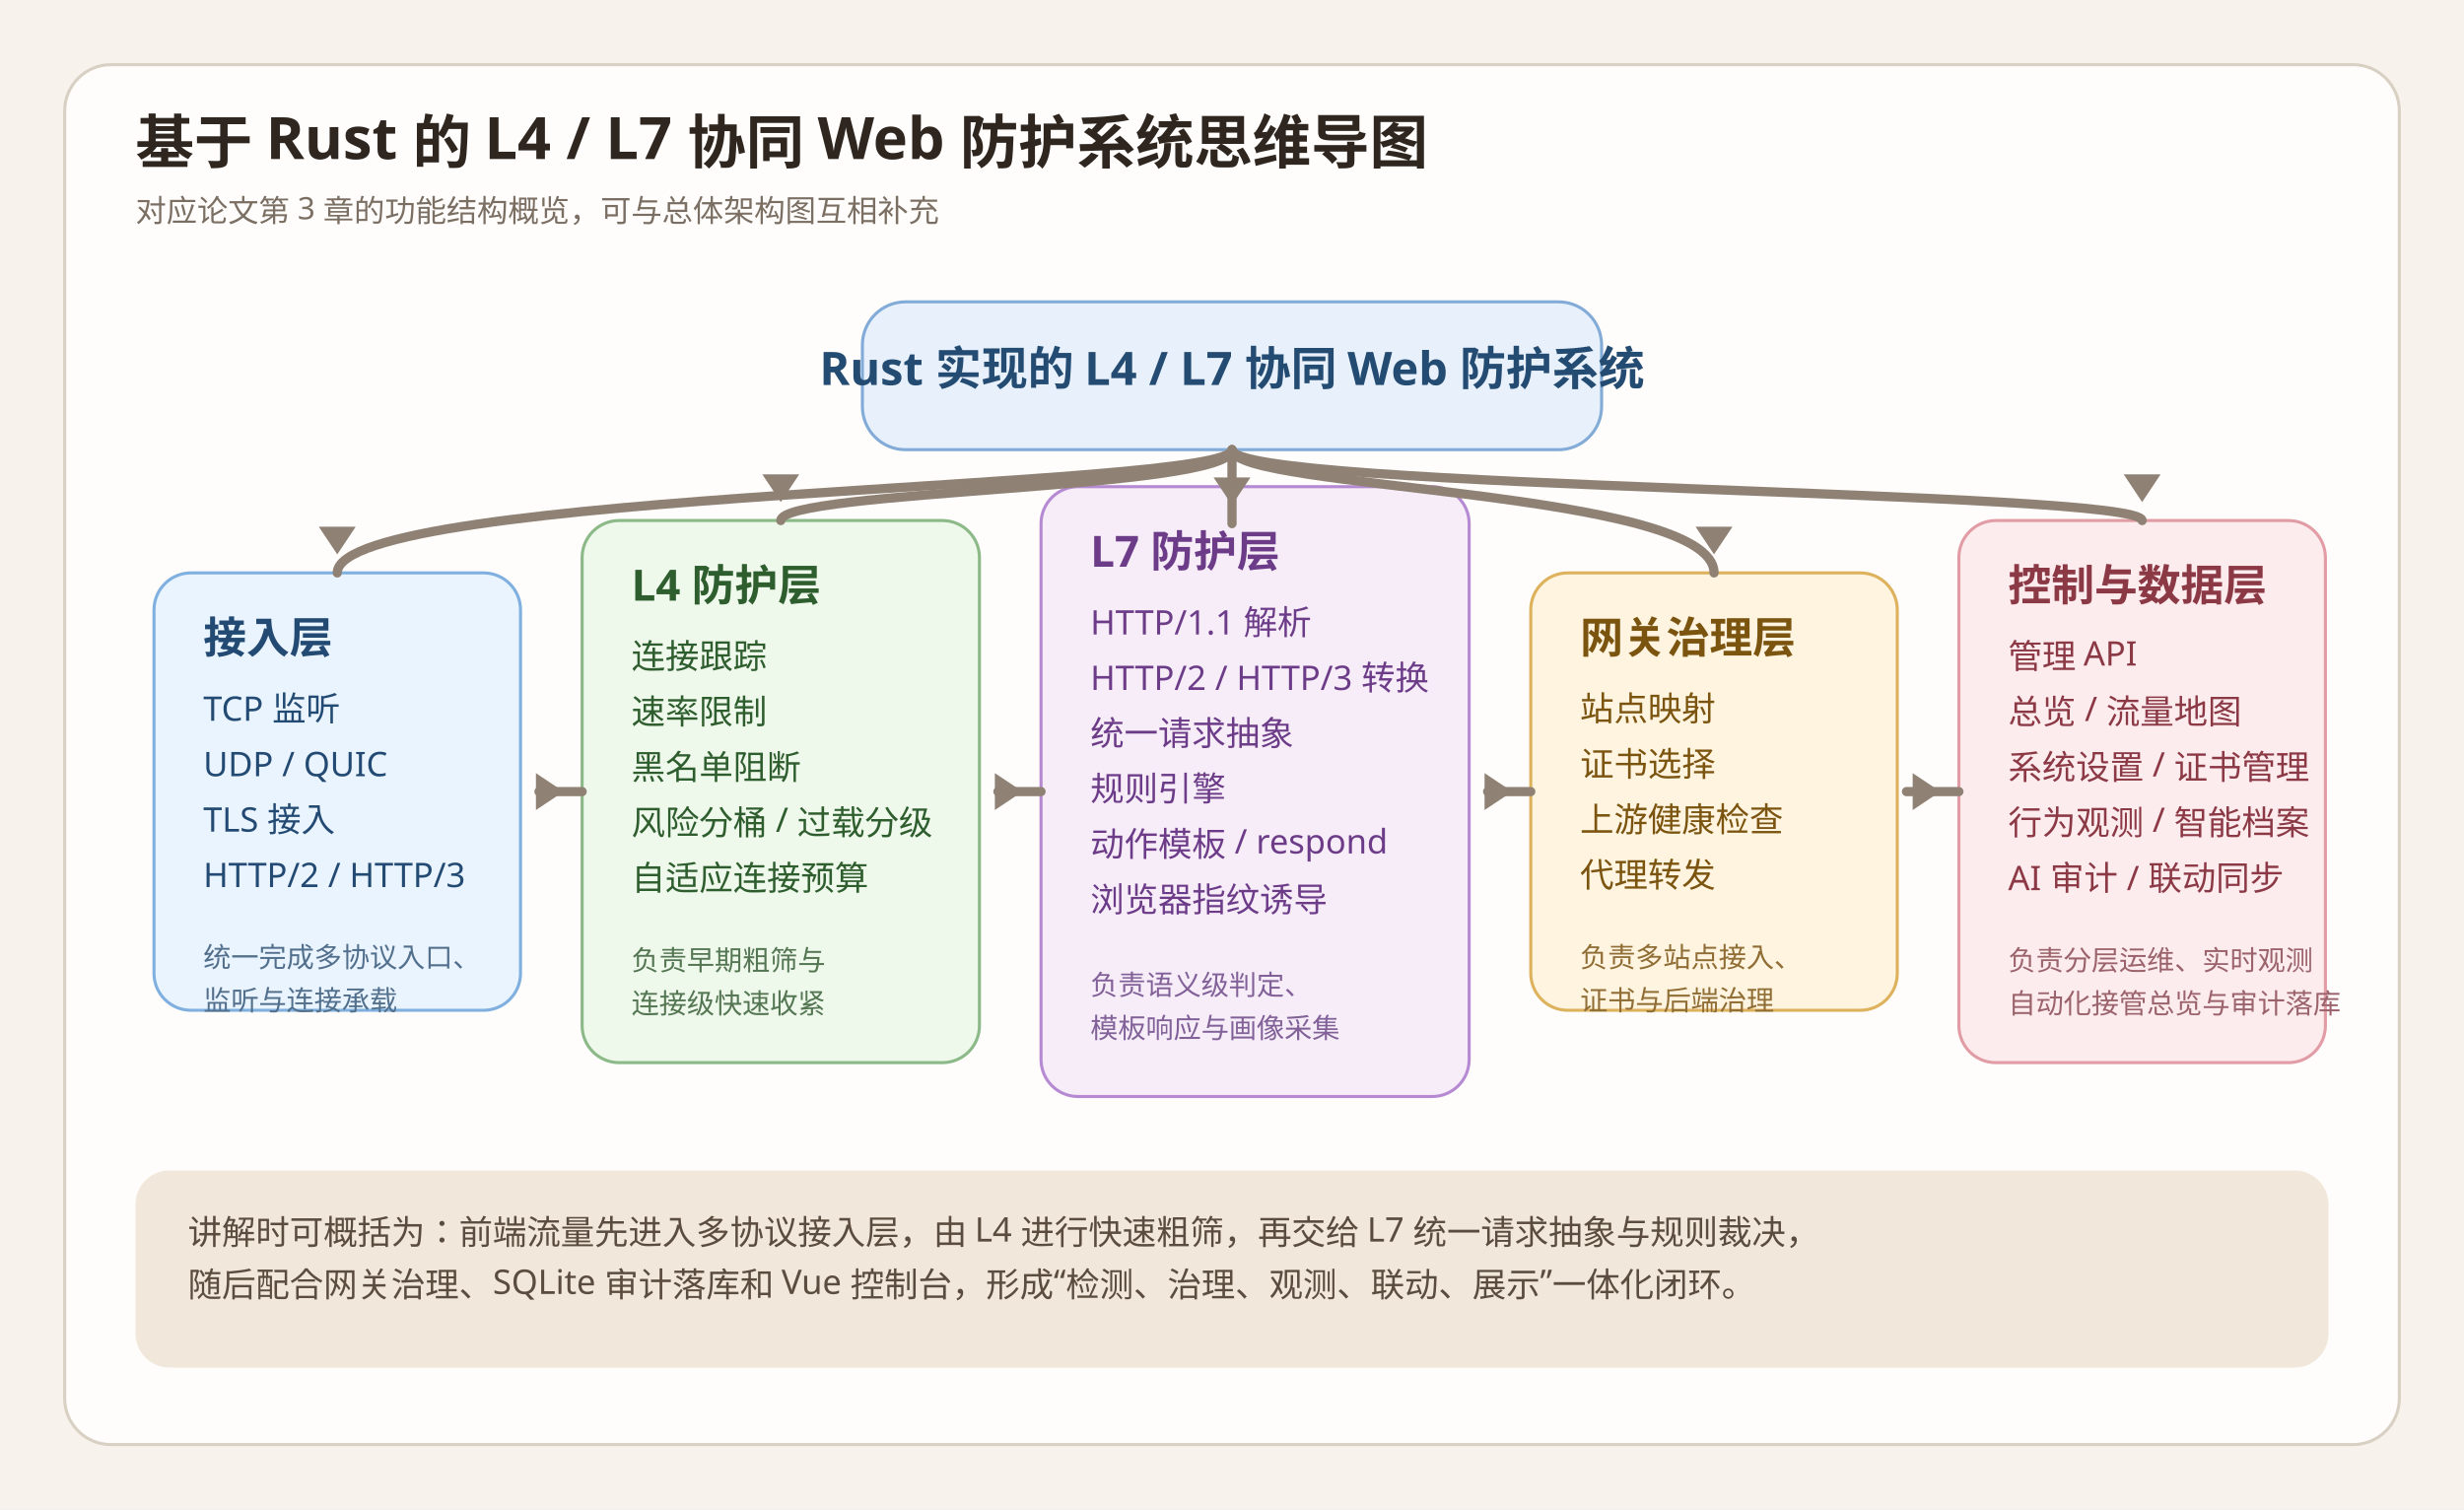
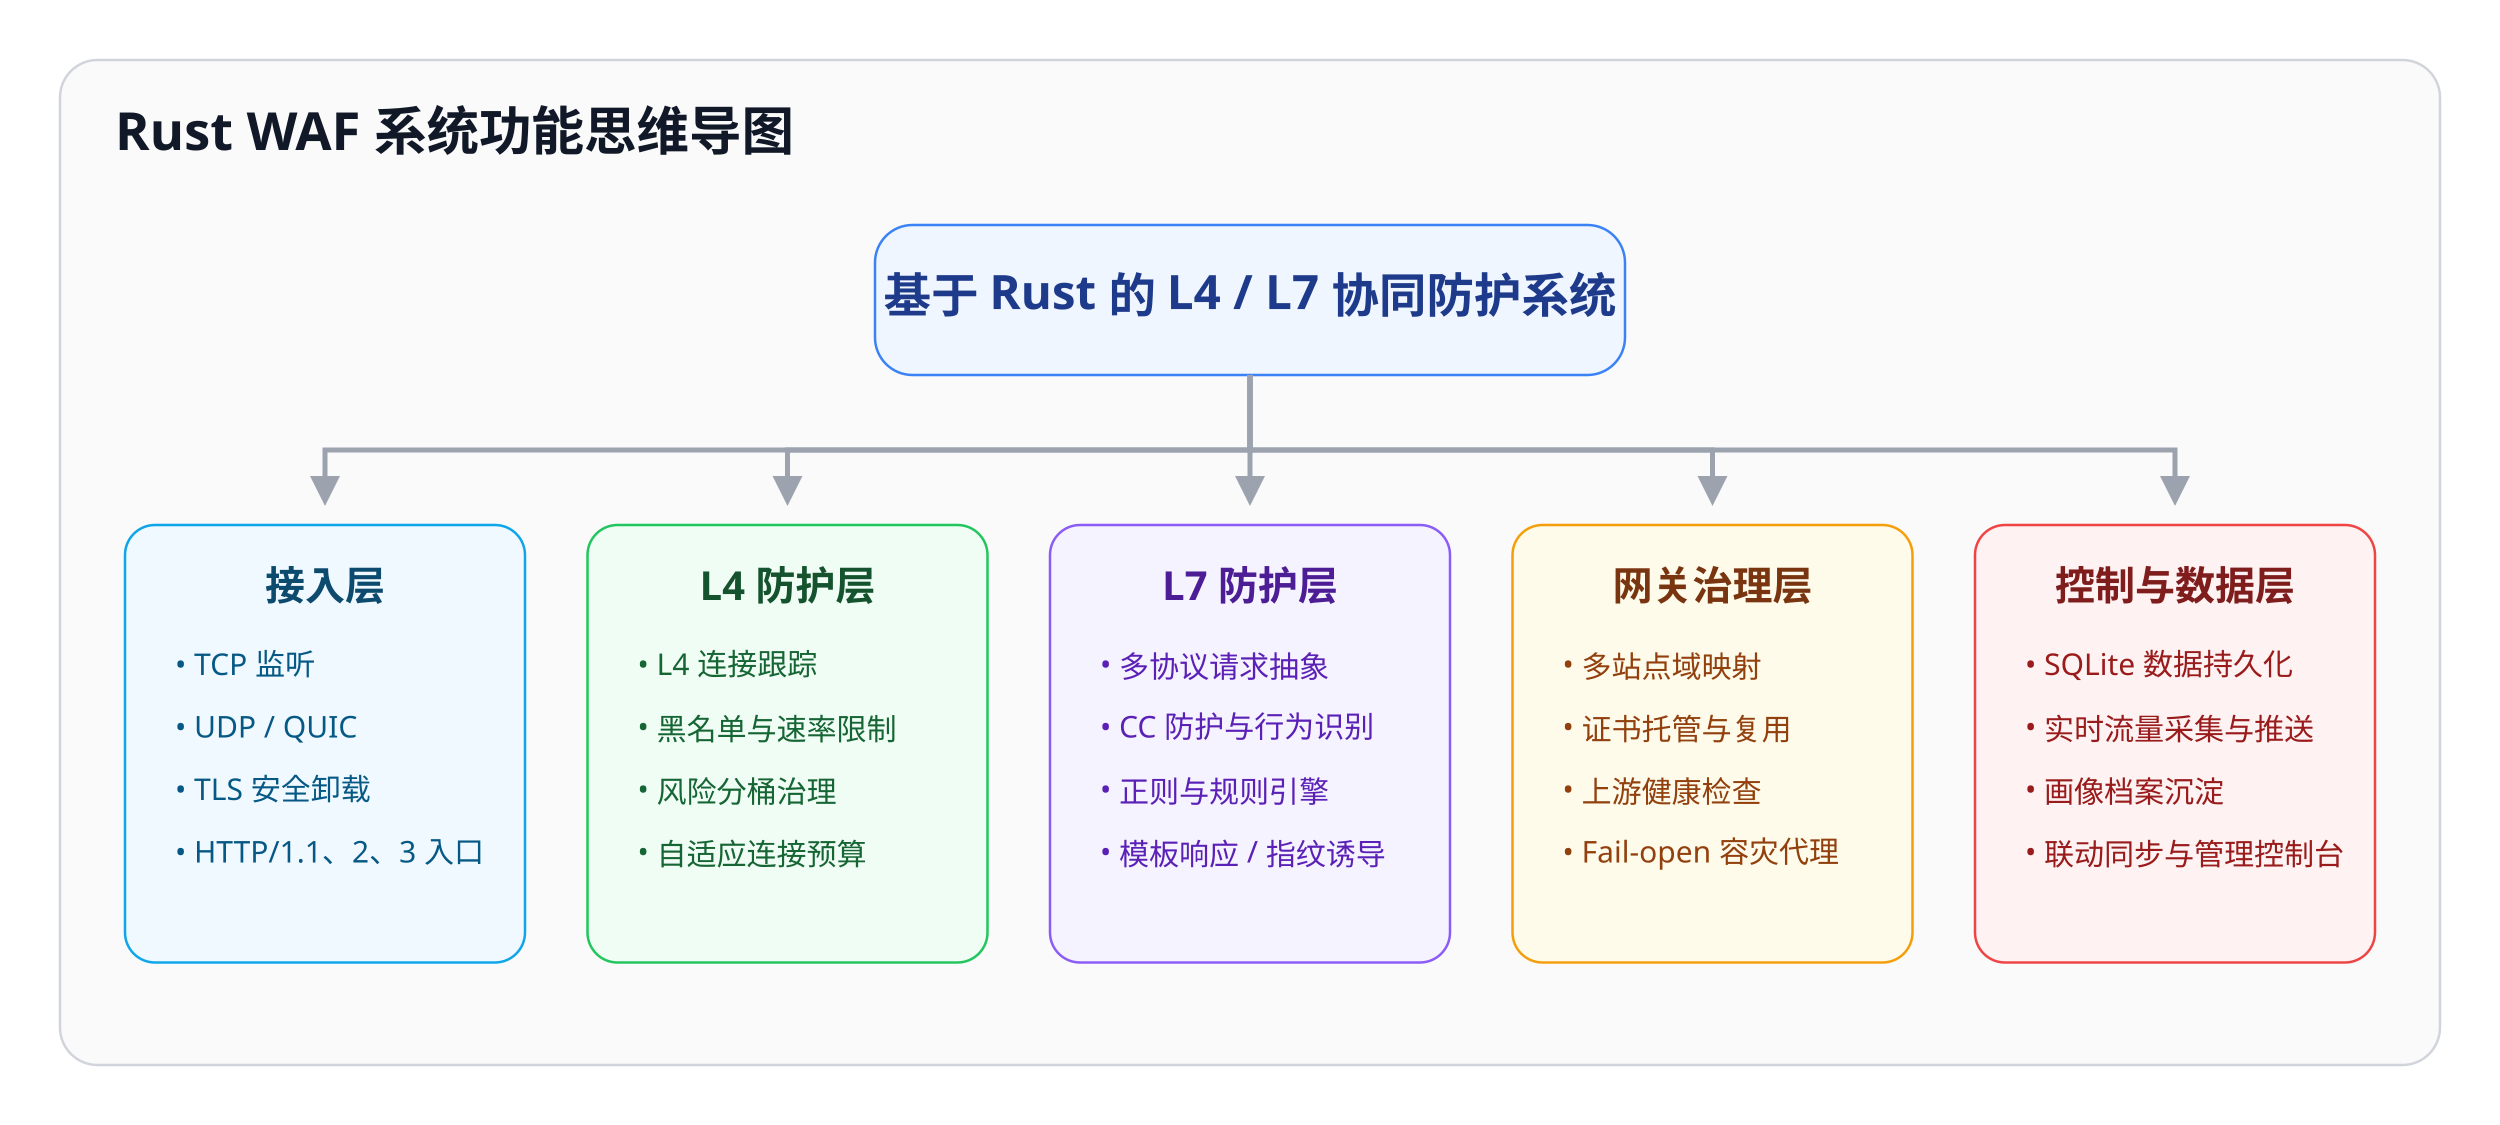
- <svg xmlns="http://www.w3.org/2000/svg" width="1600" height="980" viewBox="0 0 1600 980" fill="none">
-   <rect width="1600" height="980" fill="#F7F3EC" />
-   <rect x="42" y="42" width="1516" height="896" rx="30" fill="#FFFDFC" stroke="#D9D0C4" stroke-width="2" />
-   <text x="88" y="106" fill="#2E261F" font-family="PingFang SC, Microsoft YaHei, sans-serif" font-size="38" font-weight="700">基于 Rust 的 L4 / L7 协同 Web 防护系统思维导图</text>
-   <text x="88" y="144" fill="#7B6F63" font-family="PingFang SC, Microsoft YaHei, sans-serif" font-size="20">对应论文第 3 章的功能结构概览，可与总体架构图互相补充</text>
-   <rect x="560" y="196" width="480" height="96" rx="28" fill="#E8F1FB" stroke="#82ACD7" stroke-width="2" />
-   <text x="800" y="250" text-anchor="middle" fill="#244C73" font-family="PingFang SC, Microsoft YaHei, sans-serif" font-size="30" font-weight="700">Rust 实现的 L4 / L7 协同 Web 防护系统</text>
-   <rect x="100" y="372" width="238" height="284" rx="24" fill="#EAF4FF" stroke="#7FB0E0" stroke-width="2" />
-   <text x="132" y="424" fill="#234A72" font-family="PingFang SC, Microsoft YaHei, sans-serif" font-size="28" font-weight="700">接入层</text>
-   <text x="132" y="468" fill="#234A72" font-family="PingFang SC, Microsoft YaHei, sans-serif" font-size="22">TCP 监听</text>
-   <text x="132" y="504" fill="#234A72" font-family="PingFang SC, Microsoft YaHei, sans-serif" font-size="22">UDP / QUIC</text>
-   <text x="132" y="540" fill="#234A72" font-family="PingFang SC, Microsoft YaHei, sans-serif" font-size="22">TLS 接入</text>
-   <text x="132" y="576" fill="#234A72" font-family="PingFang SC, Microsoft YaHei, sans-serif" font-size="22">HTTP/2 / HTTP/3</text>
-   <text x="132" y="628" fill="#52708C" font-family="PingFang SC, Microsoft YaHei, sans-serif" font-size="18">统一完成多协议入口、</text>
-   <text x="132" y="656" fill="#52708C" font-family="PingFang SC, Microsoft YaHei, sans-serif" font-size="18">监听与连接承载</text>
-   <rect x="378" y="338" width="258" height="352" rx="24" fill="#EEF8EB" stroke="#8CB988" stroke-width="2" />
-   <text x="410" y="390" fill="#2E5D2E" font-family="PingFang SC, Microsoft YaHei, sans-serif" font-size="28" font-weight="700">L4 防护层</text>
-   <text x="410" y="434" fill="#2E5D2E" font-family="PingFang SC, Microsoft YaHei, sans-serif" font-size="22">连接跟踪</text>
-   <text x="410" y="470" fill="#2E5D2E" font-family="PingFang SC, Microsoft YaHei, sans-serif" font-size="22">速率限制</text>
-   <text x="410" y="506" fill="#2E5D2E" font-family="PingFang SC, Microsoft YaHei, sans-serif" font-size="22">黑名单阻断</text>
-   <text x="410" y="542" fill="#2E5D2E" font-family="PingFang SC, Microsoft YaHei, sans-serif" font-size="22">风险分桶 / 过载分级</text>
-   <text x="410" y="578" fill="#2E5D2E" font-family="PingFang SC, Microsoft YaHei, sans-serif" font-size="22">自适应连接预算</text>
-   <text x="410" y="630" fill="#547653" font-family="PingFang SC, Microsoft YaHei, sans-serif" font-size="18">负责早期粗筛与</text>
-   <text x="410" y="658" fill="#547653" font-family="PingFang SC, Microsoft YaHei, sans-serif" font-size="18">连接级快速收紧</text>
-   <rect x="676" y="316" width="278" height="396" rx="24" fill="#F6EDF9" stroke="#B68AD3" stroke-width="2" />
-   <text x="708" y="368" fill="#6D3C88" font-family="PingFang SC, Microsoft YaHei, sans-serif" font-size="28" font-weight="700">L7 防护层</text>
-   <text x="708" y="412" fill="#6D3C88" font-family="PingFang SC, Microsoft YaHei, sans-serif" font-size="22">HTTP/1.1 解析</text>
-   <text x="708" y="448" fill="#6D3C88" font-family="PingFang SC, Microsoft YaHei, sans-serif" font-size="22">HTTP/2 / HTTP/3 转换</text>
-   <text x="708" y="484" fill="#6D3C88" font-family="PingFang SC, Microsoft YaHei, sans-serif" font-size="22">统一请求抽象</text>
-   <text x="708" y="520" fill="#6D3C88" font-family="PingFang SC, Microsoft YaHei, sans-serif" font-size="22">规则引擎</text>
-   <text x="708" y="556" fill="#6D3C88" font-family="PingFang SC, Microsoft YaHei, sans-serif" font-size="22">动作模板 / respond</text>
-   <text x="708" y="592" fill="#6D3C88" font-family="PingFang SC, Microsoft YaHei, sans-serif" font-size="22">浏览器指纹诱导</text>
-   <text x="708" y="646" fill="#816198" font-family="PingFang SC, Microsoft YaHei, sans-serif" font-size="18">负责语义级判定、</text>
-   <text x="708" y="674" fill="#816198" font-family="PingFang SC, Microsoft YaHei, sans-serif" font-size="18">模板响应与画像采集</text>
-   <rect x="994" y="372" width="238" height="284" rx="24" fill="#FFF4DF" stroke="#DEB25C" stroke-width="2" />
-   <text x="1026" y="424" fill="#7B5410" font-family="PingFang SC, Microsoft YaHei, sans-serif" font-size="28" font-weight="700">网关治理层</text>
-   <text x="1026" y="468" fill="#7B5410" font-family="PingFang SC, Microsoft YaHei, sans-serif" font-size="22">站点映射</text>
-   <text x="1026" y="504" fill="#7B5410" font-family="PingFang SC, Microsoft YaHei, sans-serif" font-size="22">证书选择</text>
-   <text x="1026" y="540" fill="#7B5410" font-family="PingFang SC, Microsoft YaHei, sans-serif" font-size="22">上游健康检查</text>
-   <text x="1026" y="576" fill="#7B5410" font-family="PingFang SC, Microsoft YaHei, sans-serif" font-size="22">代理转发</text>
-   <text x="1026" y="628" fill="#8F6D35" font-family="PingFang SC, Microsoft YaHei, sans-serif" font-size="18">负责多站点接入、</text>
-   <text x="1026" y="656" fill="#8F6D35" font-family="PingFang SC, Microsoft YaHei, sans-serif" font-size="18">证书与后端治理</text>
-   <rect x="1272" y="338" width="238" height="352" rx="24" fill="#FDECEE" stroke="#E19CA5" stroke-width="2" />
-   <text x="1304" y="390" fill="#8C3946" font-family="PingFang SC, Microsoft YaHei, sans-serif" font-size="28" font-weight="700">控制与数据层</text>
-   <text x="1304" y="434" fill="#8C3946" font-family="PingFang SC, Microsoft YaHei, sans-serif" font-size="22">管理 API</text>
-   <text x="1304" y="470" fill="#8C3946" font-family="PingFang SC, Microsoft YaHei, sans-serif" font-size="22">总览 / 流量地图</text>
-   <text x="1304" y="506" fill="#8C3946" font-family="PingFang SC, Microsoft YaHei, sans-serif" font-size="22">系统设置 / 证书管理</text>
-   <text x="1304" y="542" fill="#8C3946" font-family="PingFang SC, Microsoft YaHei, sans-serif" font-size="22">行为观测 / 智能档案</text>
-   <text x="1304" y="578" fill="#8C3946" font-family="PingFang SC, Microsoft YaHei, sans-serif" font-size="22">AI 审计 / 联动同步</text>
-   <text x="1304" y="630" fill="#9B636B" font-family="PingFang SC, Microsoft YaHei, sans-serif" font-size="18">负责分层运维、实时观测</text>
-   <text x="1304" y="658" fill="#9B636B" font-family="PingFang SC, Microsoft YaHei, sans-serif" font-size="18">自动化接管总览与审计落库</text>
-   <path d="M800 292V340" stroke="#8F8275" stroke-width="6" stroke-linecap="round" />
-   <path d="M800 292C800 318 219 318 219 372" stroke="#8F8275" stroke-width="6" stroke-linecap="round" />
-   <path d="M800 292C800 318 507 318 507 338" stroke="#8F8275" stroke-width="6" stroke-linecap="round" />
-   <path d="M800 292C800 318 1113 318 1113 372" stroke="#8F8275" stroke-width="6" stroke-linecap="round" />
-   <path d="M800 292C800 318 1391 318 1391 338" stroke="#8F8275" stroke-width="6" stroke-linecap="round" />
-   <path d="M350 514H378" stroke="#8F8275" stroke-width="6" stroke-linecap="round" />
-   <path d="M648 514H676" stroke="#8F8275" stroke-width="6" stroke-linecap="round" />
-   <path d="M966 514H994" stroke="#8F8275" stroke-width="6" stroke-linecap="round" />
-   <path d="M1238 514H1272" stroke="#8F8275" stroke-width="6" stroke-linecap="round" />
-   <path d="M219 360L207 342H231L219 360Z" fill="#8F8275" />
-   <path d="M507 326L495 308H519L507 326Z" fill="#8F8275" />
-   <path d="M800 328L788 310H812L800 328Z" fill="#8F8275" />
-   <path d="M1113 360L1101 342H1125L1113 360Z" fill="#8F8275" />
-   <path d="M1391 326L1379 308H1403L1391 326Z" fill="#8F8275" />
-   <path d="M366 514L348 502V526L366 514Z" fill="#8F8275" />
-   <path d="M664 514L646 502V526L664 514Z" fill="#8F8275" />
-   <path d="M982 514L964 502V526L982 514Z" fill="#8F8275" />
-   <path d="M1260 514L1242 502V526L1260 514Z" fill="#8F8275" />
-   <rect x="88" y="760" width="1424" height="128" rx="22" fill="#F1E7DA" />
-   <text x="122" y="808" fill="#5A4C3E" font-family="PingFang SC, Microsoft YaHei, sans-serif" font-size="22">讲解时可概括为：前端流量先进入多协议接入层，由 L4 进行快速粗筛，再交给 L7 统一请求抽象与规则裁决，</text>
-   <text x="122" y="842" fill="#5A4C3E" font-family="PingFang SC, Microsoft YaHei, sans-serif" font-size="22">随后配合网关治理、SQLite 审计落库和 Vue 控制台，形成“检测、治理、观测、联动、展示”一体化闭环。</text>
+ <svg xmlns="http://www.w3.org/2000/svg" width="2000" height="900" viewBox="0 0 2000 900" fill="none">
+   <defs>
+     <marker id="arrow-blue" viewBox="0 0 10 10" refX="8" refY="5" markerWidth="6" markerHeight="6" orient="auto-start-reverse">
+       <path d="M 0 0 L 10 5 L 0 10 z" fill="#9CA3AF" />
+     </marker>
+   </defs>
+   <rect width="2000" height="900" fill="#FFFFFF" />
+   <rect x="48" y="48" width="1904" height="804" rx="30" fill="#FAFAFA" stroke="#D1D5DB" stroke-width="2" />
+   <text x="92" y="120" fill="#111827" font-family="PingFang SC, Microsoft YaHei, sans-serif" font-size="42" font-weight="700">Rust WAF 系统功能思维导图</text>
+   <rect x="700" y="180" width="600" height="120" rx="30" fill="#EFF6FF" stroke="#3B82F6" stroke-width="2" />
+   <text x="1000" y="250" text-anchor="middle" fill="#1E3A8A" font-family="PingFang SC, Microsoft YaHei, sans-serif" font-size="38" font-weight="700">基于 Rust 的 L4 / L7 协同防护系统</text>
+   <path d="M 1000 300 V 360 H 260 V 400" stroke="#9CA3AF" stroke-width="4" fill="none" marker-end="url(#arrow-blue)" />
+   <path d="M 1000 300 V 360 H 630 V 400" stroke="#9CA3AF" stroke-width="4" fill="none" marker-end="url(#arrow-blue)" />
+   <path d="M 1000 300 V 400" stroke="#9CA3AF" stroke-width="4" fill="none" marker-end="url(#arrow-blue)" />
+   <path d="M 1000 300 V 360 H 1370 V 400" stroke="#9CA3AF" stroke-width="4" fill="none" marker-end="url(#arrow-blue)" />
+   <path d="M 1000 300 V 360 H 1740 V 400" stroke="#9CA3AF" stroke-width="4" fill="none" marker-end="url(#arrow-blue)" />
+   <rect x="100" y="420" width="320" height="350" rx="24" fill="#F0F9FF" stroke="#0EA5E9" stroke-width="2" />
+   <text x="260" y="480" text-anchor="middle" fill="#0C4A6E" font-family="PingFang SC, Microsoft YaHei, sans-serif" font-size="32" font-weight="700">接入层</text>
+   <text x="140" y="540" fill="#075985" font-family="PingFang SC, Microsoft YaHei, sans-serif" font-size="24">• TCP 监听</text>
+   <text x="140" y="590" fill="#075985" font-family="PingFang SC, Microsoft YaHei, sans-serif" font-size="24">• UDP / QUIC</text>
+   <text x="140" y="640" fill="#075985" font-family="PingFang SC, Microsoft YaHei, sans-serif" font-size="24">• TLS 安全卸载</text>
+   <text x="140" y="690" fill="#075985" font-family="PingFang SC, Microsoft YaHei, sans-serif" font-size="24">• HTTP/1.1、2、3 入口</text>
+   <rect x="470" y="420" width="320" height="350" rx="24" fill="#F0FDF4" stroke="#22C55E" stroke-width="2" />
+   <text x="630" y="480" text-anchor="middle" fill="#14532D" font-family="PingFang SC, Microsoft YaHei, sans-serif" font-size="32" font-weight="700">L4 防护层</text>
+   <text x="510" y="540" fill="#166534" font-family="PingFang SC, Microsoft YaHei, sans-serif" font-size="24">• L4 连接跟踪</text>
+   <text x="510" y="590" fill="#166534" font-family="PingFang SC, Microsoft YaHei, sans-serif" font-size="24">• 黑名单与速率限制</text>
+   <text x="510" y="640" fill="#166534" font-family="PingFang SC, Microsoft YaHei, sans-serif" font-size="24">• 风险分桶治理</text>
+   <text x="510" y="690" fill="#166534" font-family="PingFang SC, Microsoft YaHei, sans-serif" font-size="24">• 自适应连接预算</text>
+   <rect x="840" y="420" width="320" height="350" rx="24" fill="#F5F3FF" stroke="#8B5CF6" stroke-width="2" />
+   <text x="1000" y="480" text-anchor="middle" fill="#4C1D95" font-family="PingFang SC, Microsoft YaHei, sans-serif" font-size="32" font-weight="700">L7 防护层</text>
+   <text x="880" y="540" fill="#5B21B6" font-family="PingFang SC, Microsoft YaHei, sans-serif" font-size="24">• 多协议请求抽象</text>
+   <text x="880" y="590" fill="#5B21B6" font-family="PingFang SC, Microsoft YaHei, sans-serif" font-size="24">• CC 防护与行为识别</text>
+   <text x="880" y="640" fill="#5B21B6" font-family="PingFang SC, Microsoft YaHei, sans-serif" font-size="24">• 正则与规则引擎</text>
+   <text x="880" y="690" fill="#5B21B6" font-family="PingFang SC, Microsoft YaHei, sans-serif" font-size="24">• 模板响应 / 指纹诱导</text>
+   <rect x="1210" y="420" width="320" height="350" rx="24" fill="#FFFBEB" stroke="#F59E0B" stroke-width="2" />
+   <text x="1370" y="480" text-anchor="middle" fill="#78350F" font-family="PingFang SC, Microsoft YaHei, sans-serif" font-size="32" font-weight="700">网关治理层</text>
+   <text x="1250" y="540" fill="#92400E" font-family="PingFang SC, Microsoft YaHei, sans-serif" font-size="24">• 多站点域映射</text>
+   <text x="1250" y="590" fill="#92400E" font-family="PingFang SC, Microsoft YaHei, sans-serif" font-size="24">• 证书托管与复用</text>
+   <text x="1250" y="640" fill="#92400E" font-family="PingFang SC, Microsoft YaHei, sans-serif" font-size="24">• 上游健康检查</text>
+   <text x="1250" y="690" fill="#92400E" font-family="PingFang SC, Microsoft YaHei, sans-serif" font-size="24">• Fail-open 容灾代理</text>
+   <rect x="1580" y="420" width="320" height="350" rx="24" fill="#FEF2F2" stroke="#EF4444" stroke-width="2" />
+   <text x="1740" y="480" text-anchor="middle" fill="#7F1D1D" font-family="PingFang SC, Microsoft YaHei, sans-serif" font-size="32" font-weight="700">控制与数据层</text>
+   <text x="1620" y="540" fill="#991B1B" font-family="PingFang SC, Microsoft YaHei, sans-serif" font-size="24">• SQLite 数据持久化</text>
+   <text x="1620" y="590" fill="#991B1B" font-family="PingFang SC, Microsoft YaHei, sans-serif" font-size="24">• 实时流量采集与推送</text>
+   <text x="1620" y="640" fill="#991B1B" font-family="PingFang SC, Microsoft YaHei, sans-serif" font-size="24">• 画像档案沉淀</text>
+   <text x="1620" y="690" fill="#991B1B" font-family="PingFang SC, Microsoft YaHei, sans-serif" font-size="24">• 联动同步与管理控制台</text>
</svg>
